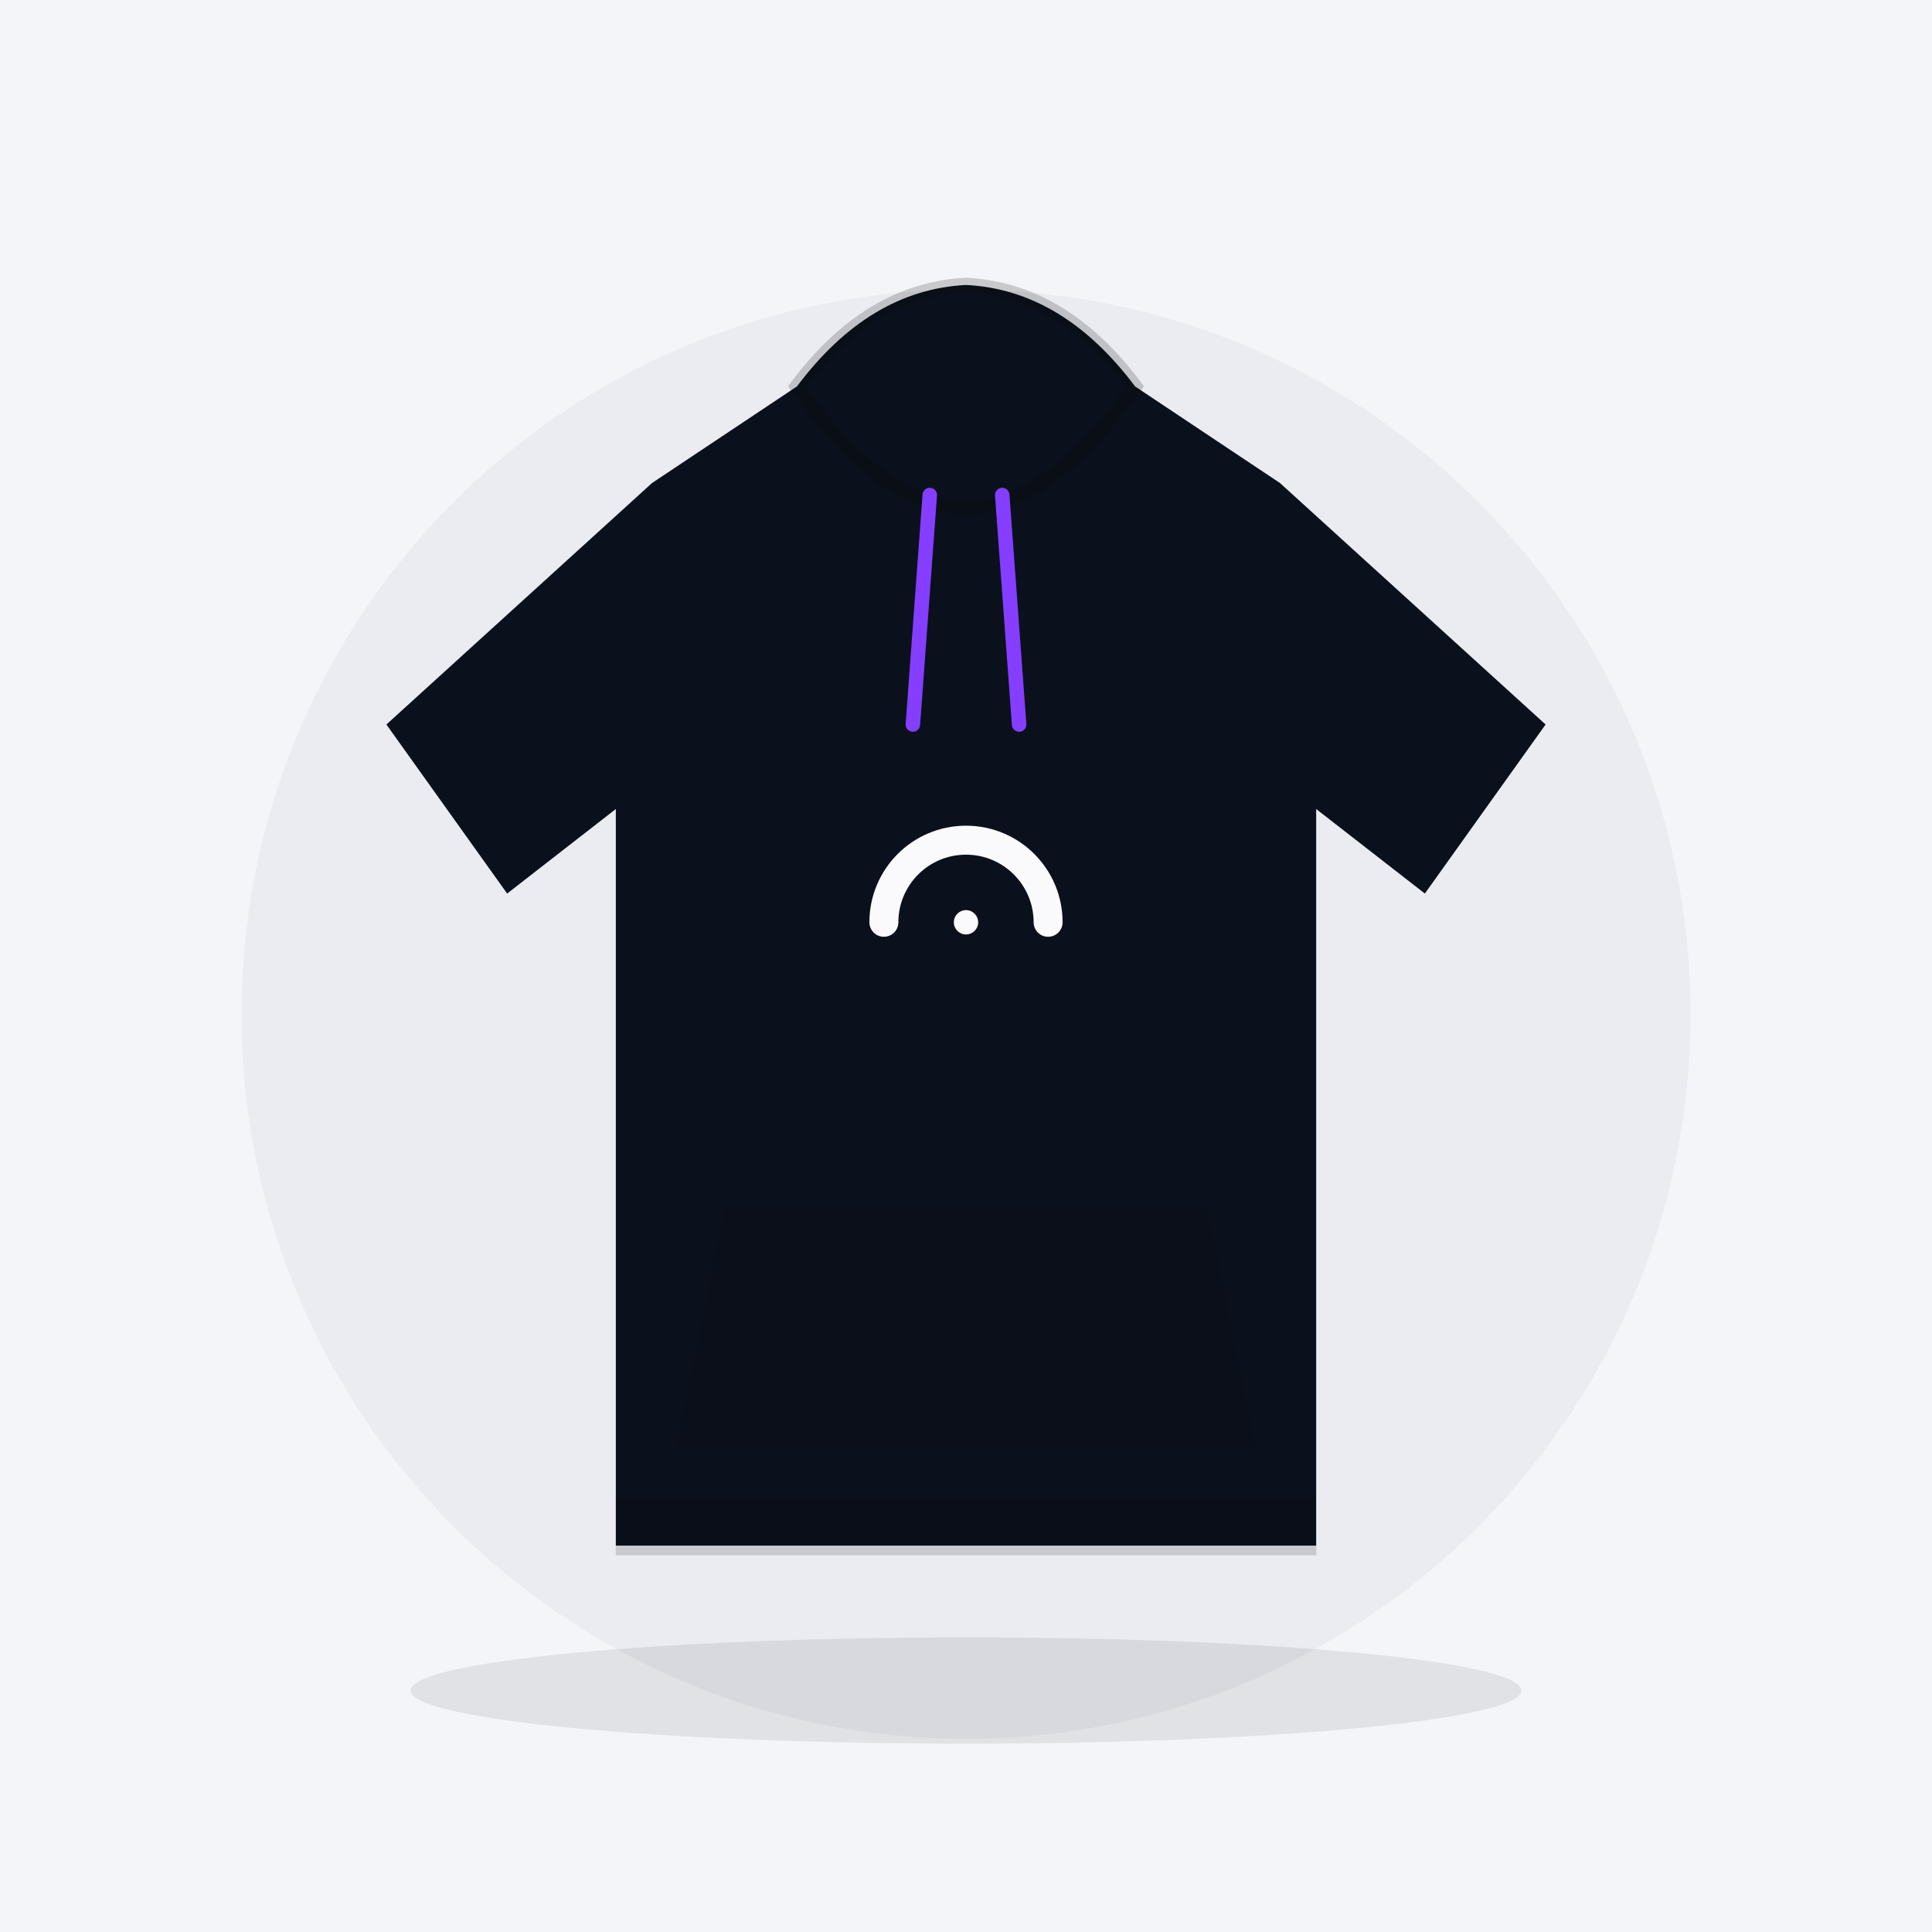
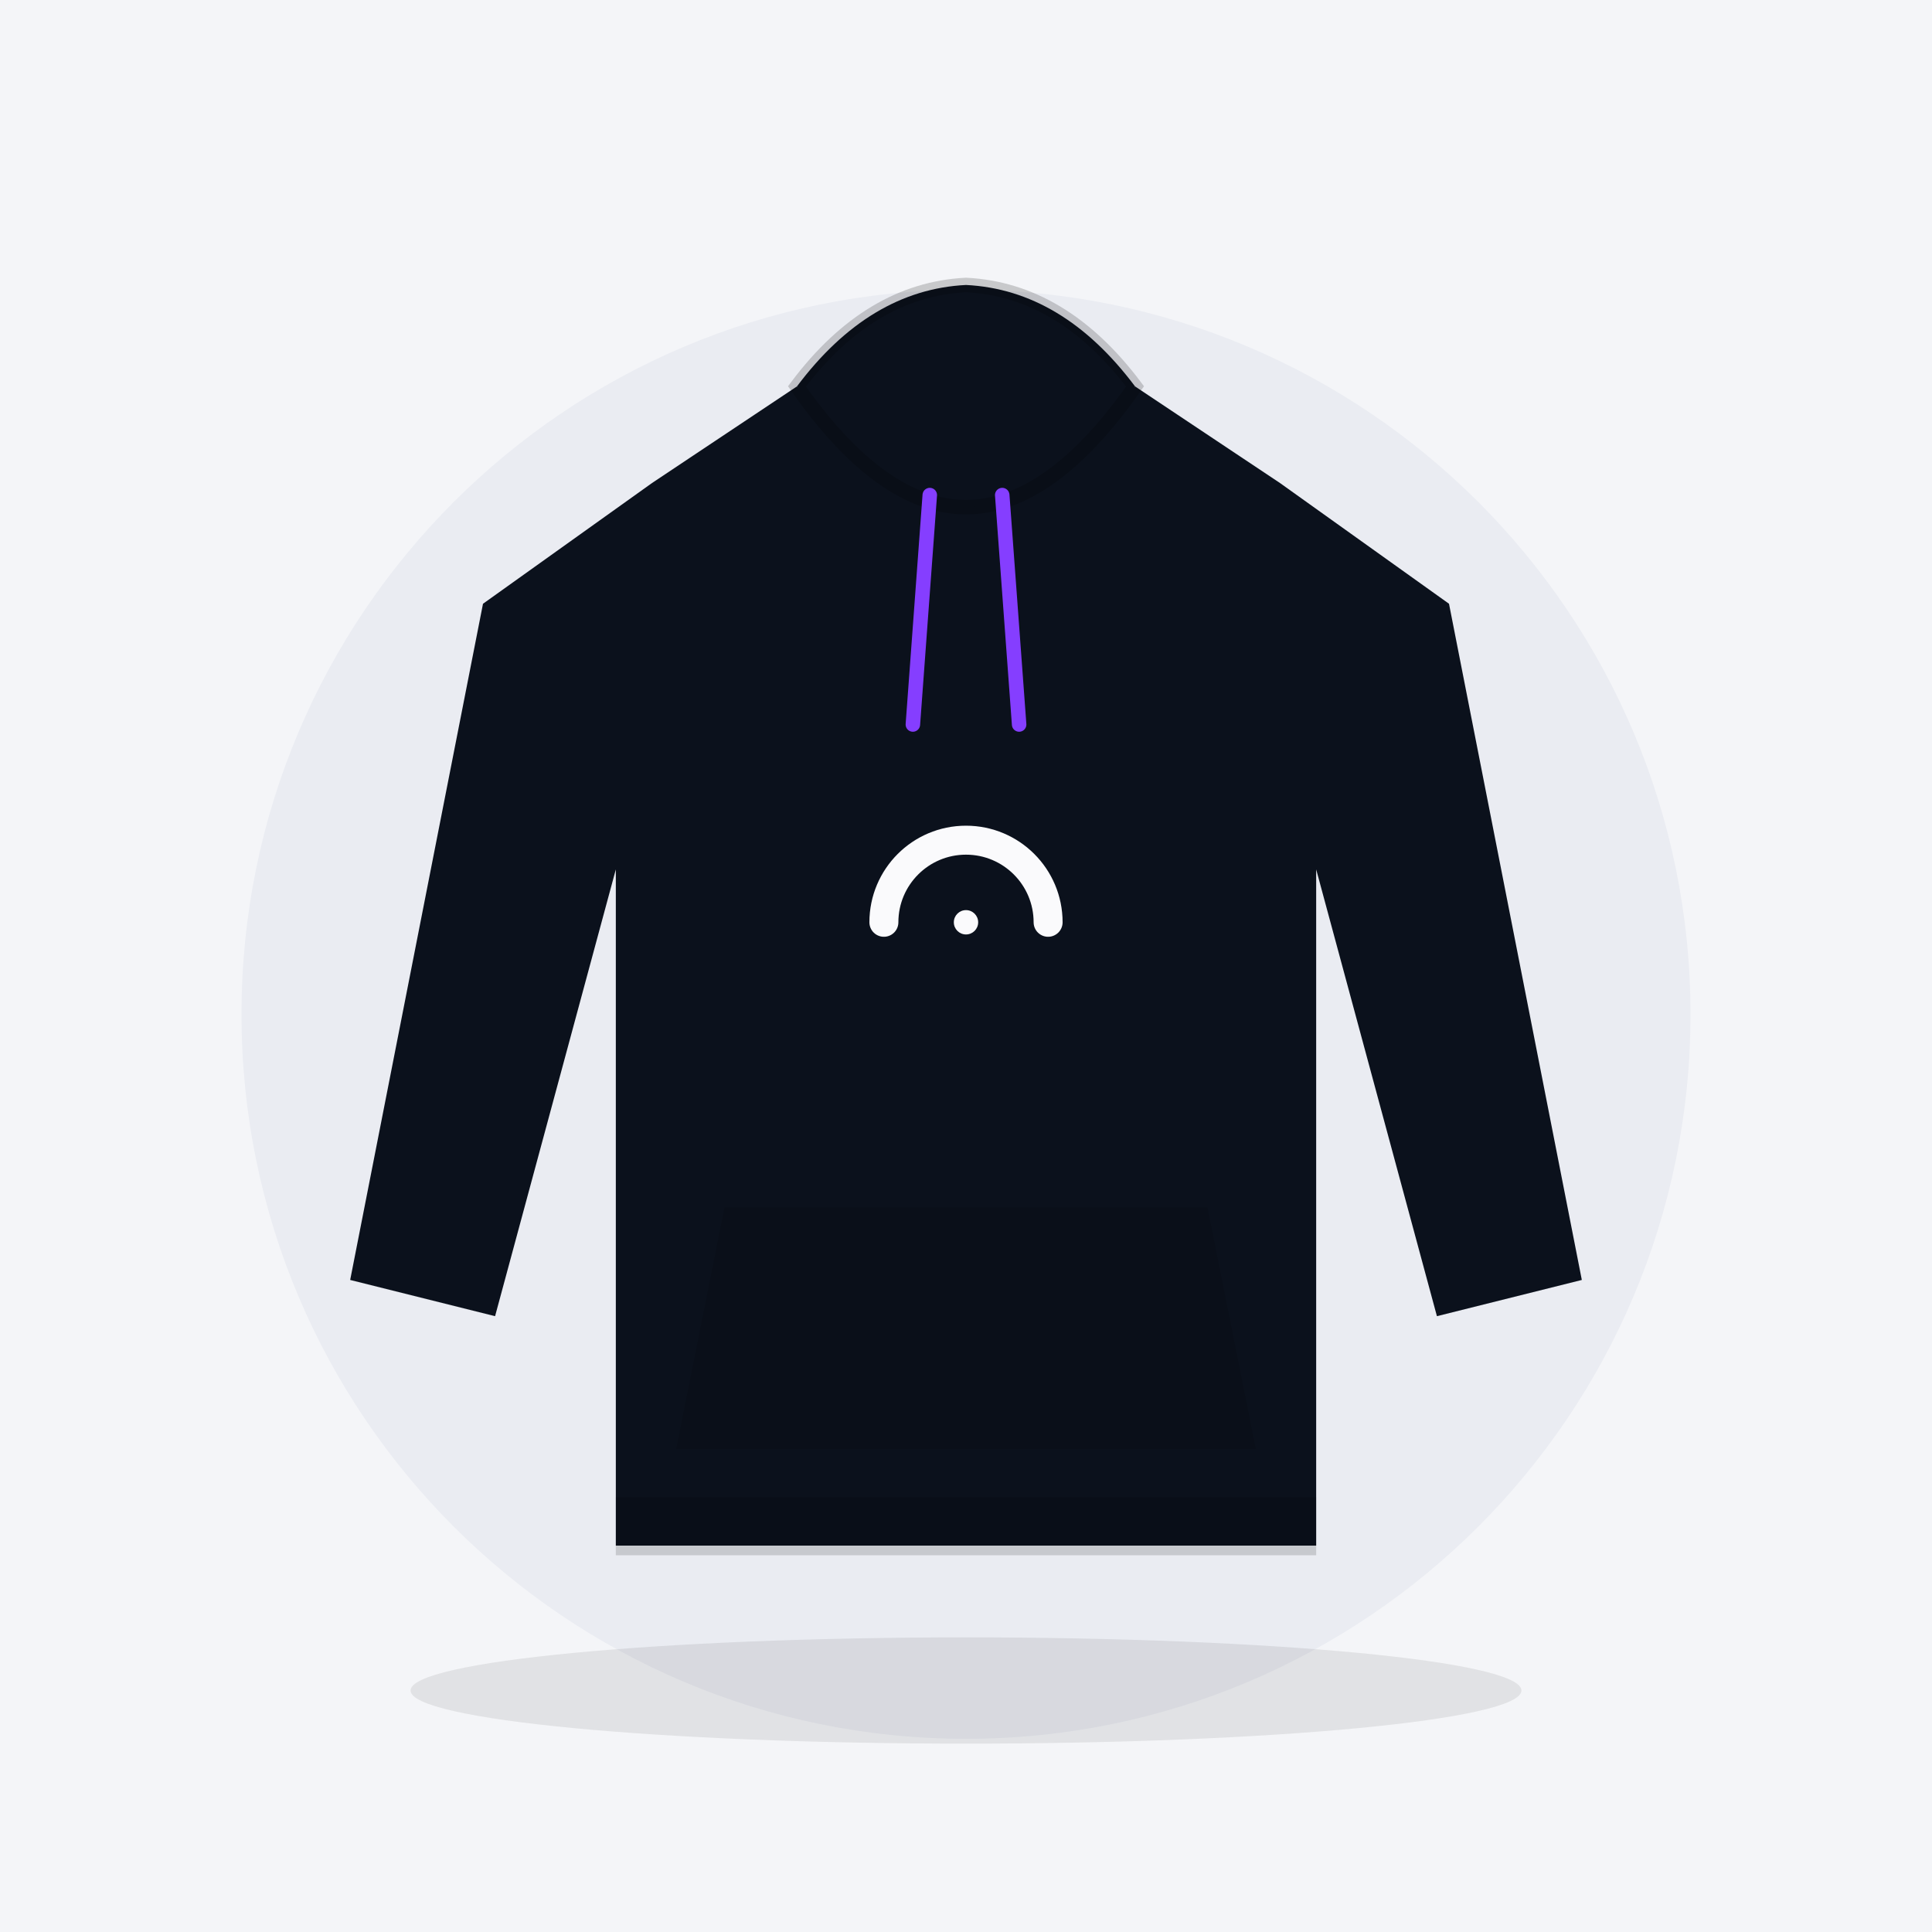
<svg xmlns="http://www.w3.org/2000/svg" viewBox="0 0 800 800" width="800" height="800">
  <defs>
    <linearGradient id="sig" x1="0" x2="1" y1="0" y2="0">
      <stop offset="0" stop-color="#34B3FF" />
      <stop offset="1" stop-color="#853EFF" />
    </linearGradient>
  </defs>
  <rect width="800" height="800" fill="#F4F5F8" />
  <circle cx="400" cy="420" r="300" fill="#EAECF2" />
  <ellipse cx="400" cy="700" rx="230" ry="22" fill="#000" opacity=".08" />
  <g transform="">
-     <path d="M270 200 L330 160 Q400 220 470 160 L530 200 L640 300 L590 370 L545 335 L545 640 L255 640 L255 335 L210 370 L160 300 Z" fill="#0B111C" />
+     <path d="M270 200 L330 160 Q400 220 470 160 L530 200 L600 250 L655 530 L595 545 L545 360 L545 640 L255 640 L255 360 L205 545 L145 530 L200 250 Z" fill="#0B111C" />
    <path d="M330 160 Q400 260 470 160 Q440 120 400 118 Q360 120 330 160Z" fill="#0B111C" stroke="#000" stroke-opacity=".18" stroke-width="6" />
    <line x1="385" y1="205" x2="378" y2="300" stroke="#853EFF" stroke-width="6" stroke-linecap="round" />
    <line x1="415" y1="205" x2="422" y2="300" stroke="#853EFF" stroke-width="6" stroke-linecap="round" />
    <path d="M300 500 L500 500 L520 600 L280 600Z" fill="#000" opacity=".12" />
    <path d="M366,381.9 A34,34 0 0 1 434,381.9" fill="none" stroke="#FAFAFC" stroke-width="12" stroke-linecap="round" />
    <circle cx="400" cy="381.9" r="5.04" fill="#FAFAFC" />
    <rect x="255" y="620" width="290" height="24" fill="#000" opacity=".15" />
  </g>
</svg>
